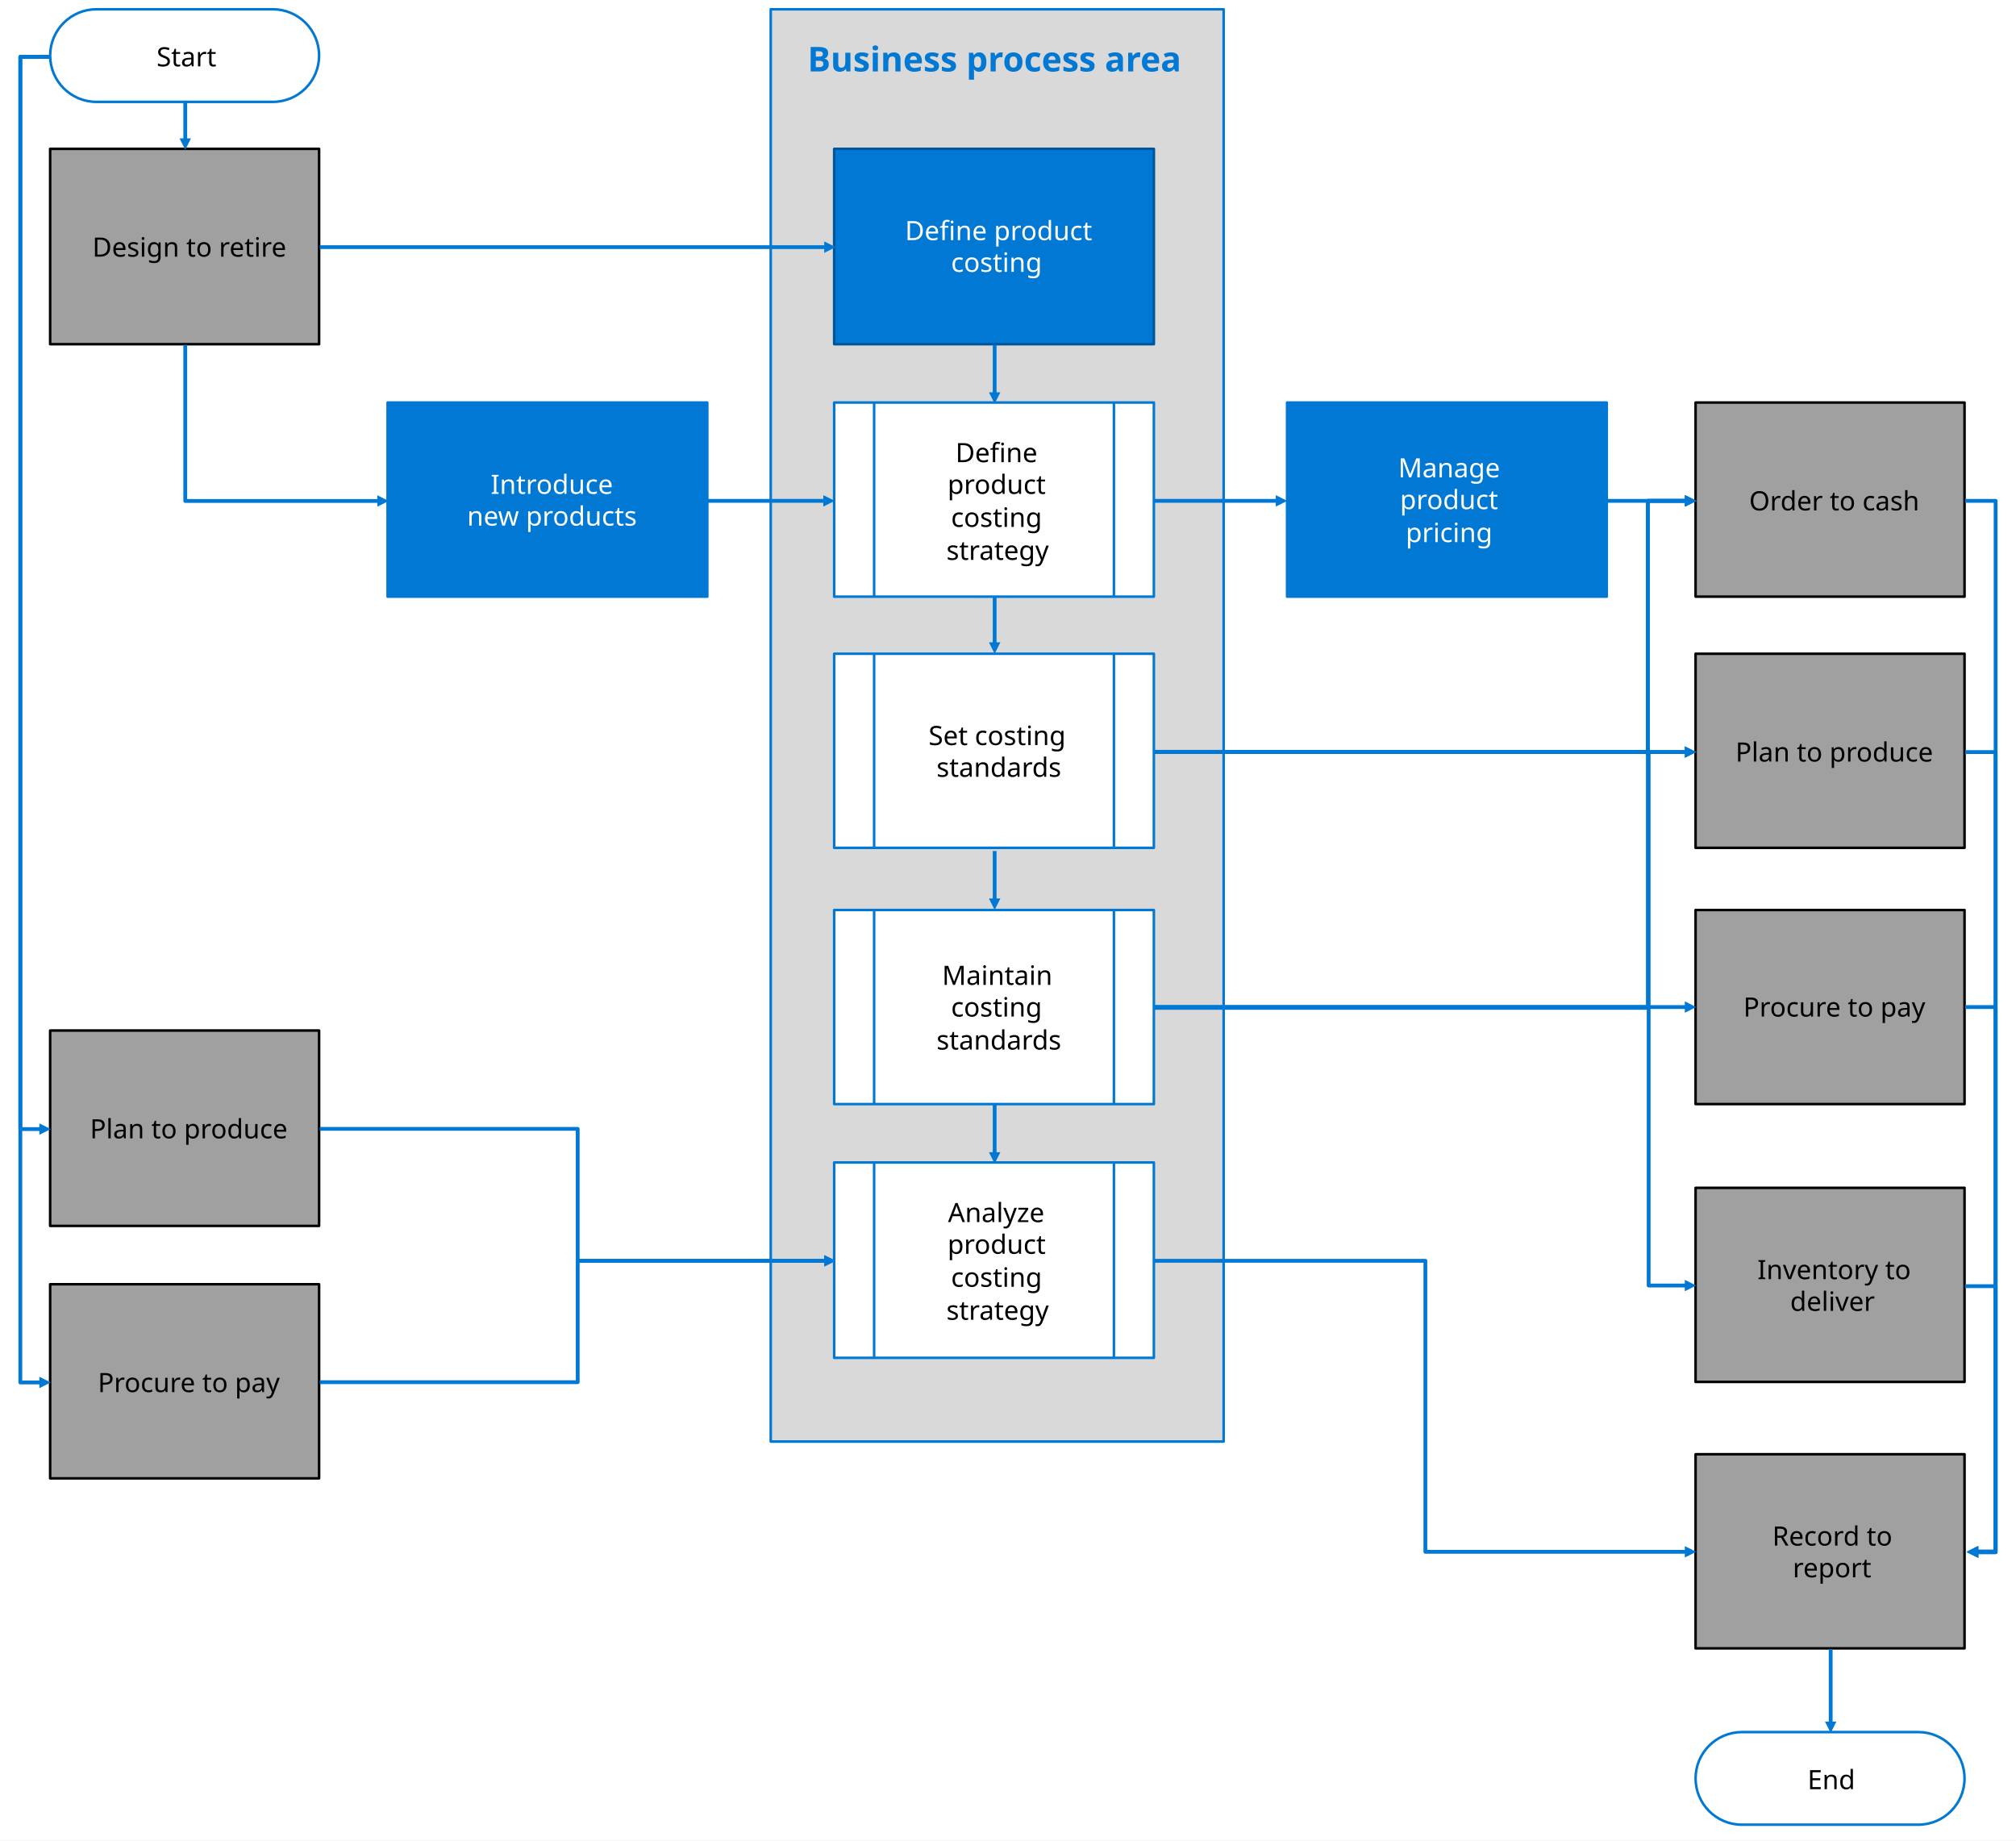
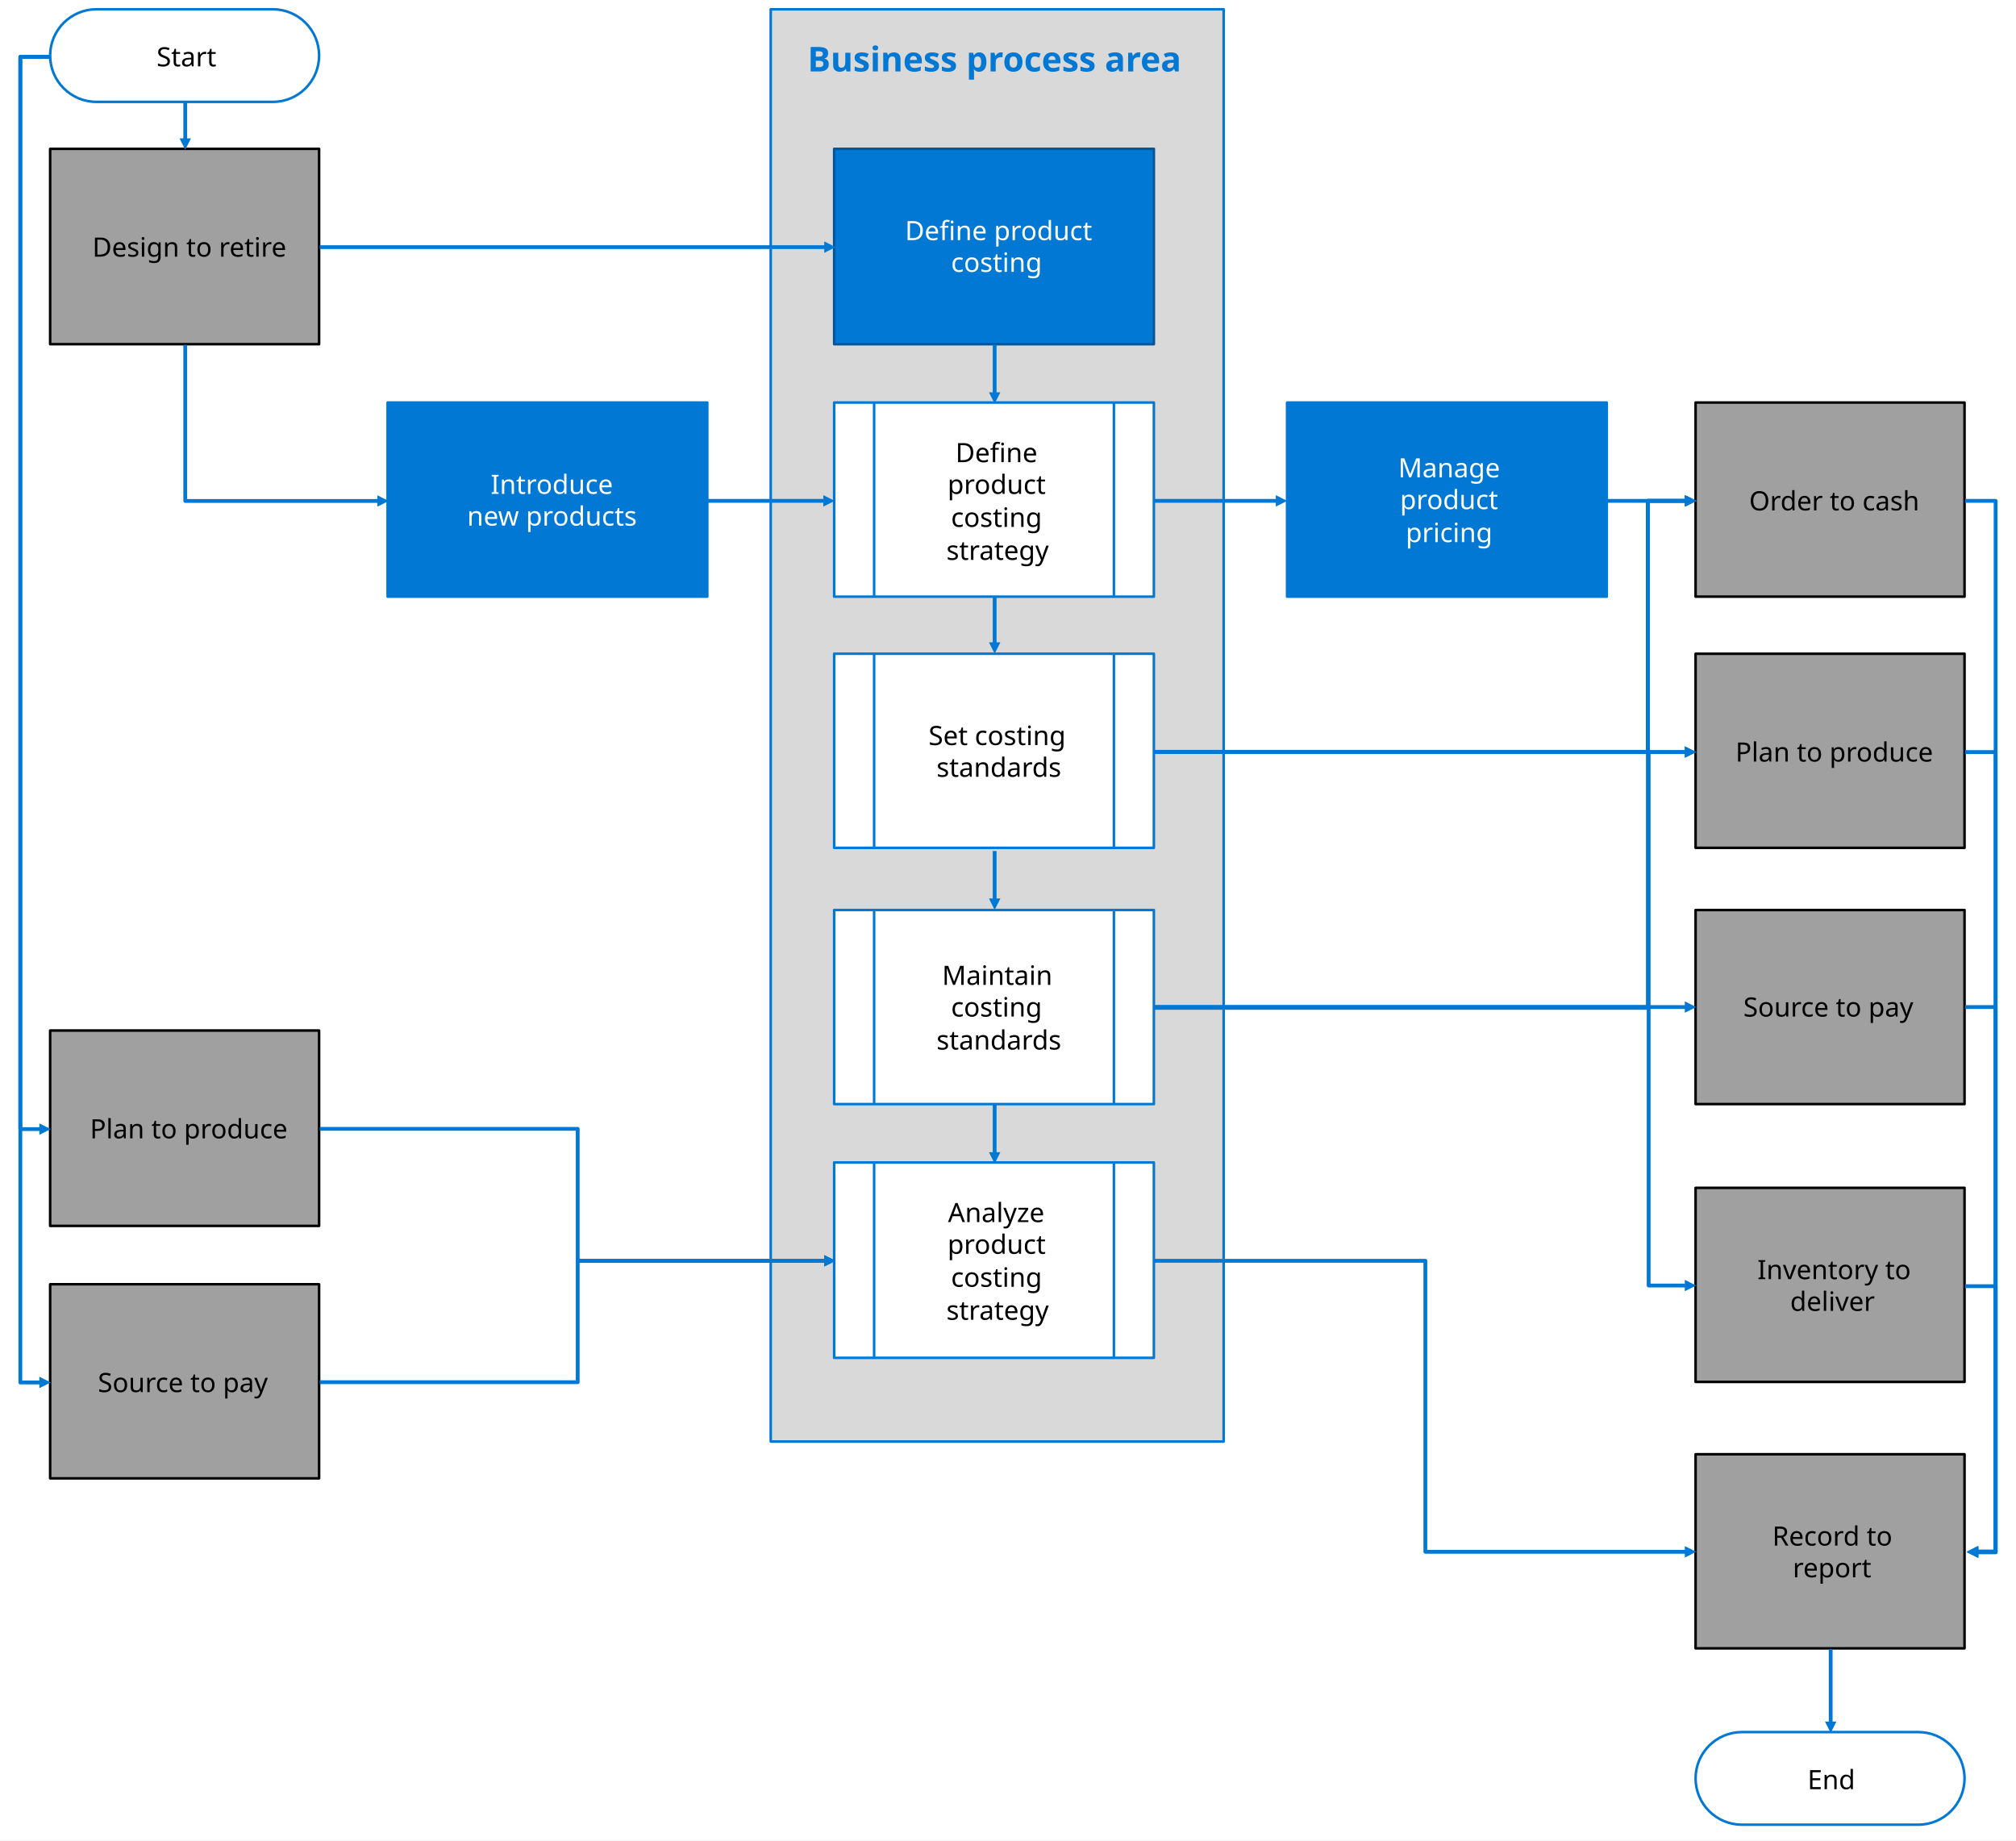
<svg xmlns="http://www.w3.org/2000/svg" width="1589.094" height="1450.75" overflow="hidden" version="1.1" id="svg696">
  <defs id="defs700" />
  <g id="g694" transform="translate(-93.47614,-61.69426)">
    <rect x="93.476" y="61.694" width="1589.094" height="1450.75" fill="#ffffff" id="rect514" style="stroke-width:0.791" />
    <rect x="701" y="69" width="357" height="1129" stroke="#0078d4" stroke-width="2" stroke-linejoin="round" stroke-miterlimit="10" fill="#d9d9d9" id="rect516" />
    <text fill="#0078d4" font-family="'Segoe UI', 'Segoe UI_MSFontService', sans-serif" font-weight="700" font-size="27px" transform="translate(730.03,118)" id="text518">Business process area</text>
    <path d="M 133,105.5 C 133,85.342 149.342,69 169.5,69 h 139 c 20.158,0 36.5,16.342 36.5,36.5 v 0 c 0,20.158 -16.342,36.5 -36.5,36.5 h -139 C 149.342,142 133,125.658 133,105.5 Z" stroke="#0078d4" stroke-width="2" stroke-linejoin="round" stroke-miterlimit="10" fill="#ffffff" fill-rule="evenodd" id="path520" />
    <text font-family="'Segoe UI', 'Segoe UI_MSFontService', sans-serif" font-weight="400" font-size="21px" transform="translate(216.878,114)" id="text522">Start</text>
    <rect x="1430" y="379" width="212" height="153" stroke="#000000" stroke-width="2" stroke-linejoin="round" stroke-miterlimit="10" fill="#a0a0a0" id="rect524" />
    <text font-family="'Segoe UI', 'Segoe UI_MSFontService', sans-serif" font-weight="400" font-size="21px" transform="translate(1472.2,464)" id="text526">Order to cash</text>
    <rect x="133" y="179" width="212" height="154" stroke="#000000" stroke-width="2" stroke-linejoin="round" stroke-miterlimit="10" fill="#a0a0a0" id="rect528" />
    <text font-family="'Segoe UI', 'Segoe UI_MSFontService', sans-serif" font-weight="400" font-size="21px" transform="translate(166.288,264)" id="text530">Design to retire</text>
    <rect x="751" y="379" width="252" height="153" fill="#ffffff" id="rect532" />
    <path d="m 782.5,379 v 153 m 189,-153 v 153" stroke="#0078d4" stroke-width="2" stroke-linejoin="round" stroke-miterlimit="10" fill="none" fill-rule="evenodd" id="path534" />
    <rect x="751" y="379" width="252" height="153" stroke="#0078d4" stroke-width="2" stroke-linejoin="round" stroke-miterlimit="10" fill="none" id="rect536" />
    <text font-family="'Segoe UI', 'Segoe UI_MSFontService', sans-serif" font-weight="400" font-size="21px" transform="translate(846.626,426)" id="text538">Define</text>
    <text font-family="'Segoe UI', 'Segoe UI_MSFontService', sans-serif" font-weight="400" font-size="21px" transform="translate(840.353,451)" id="text540">product</text>
    <text font-family="'Segoe UI', 'Segoe UI_MSFontService', sans-serif" font-weight="400" font-size="21px" transform="translate(843.126,477)" id="text542">costing</text>
    <text font-family="'Segoe UI', 'Segoe UI_MSFontService', sans-serif" font-weight="400" font-size="21px" transform="translate(839.459,503)" id="text544">strategy</text>
    <rect x="1108" y="379" width="252" height="153" fill="#0078d4" id="rect546" />
    <path d="m 1139.5,379 v 153 m 189,-153 v 153" stroke="#0078d4" stroke-width="2" stroke-linejoin="round" stroke-miterlimit="10" fill="none" fill-rule="evenodd" id="path548" />
    <rect x="1108" y="379" width="252" height="153" stroke="#0078d4" stroke-width="2" stroke-linejoin="round" stroke-miterlimit="10" fill="none" id="rect550" />
    <text fill="#ffffff" font-family="'Segoe UI', 'Segoe UI_MSFontService', sans-serif" font-weight="400" font-size="21px" transform="translate(1195.58,438)" id="text552">Manage</text>
    <text fill="#ffffff" font-family="'Segoe UI', 'Segoe UI_MSFontService', sans-serif" font-weight="400" font-size="21px" transform="translate(1196.97,463)" id="text554">product</text>
    <text fill="#ffffff" font-family="'Segoe UI', 'Segoe UI_MSFontService', sans-serif" font-weight="400" font-size="21px" transform="translate(1201.5,489)" id="text556">pricing</text>
    <rect x="399" y="379" width="252" height="153" fill="#0078d4" id="rect558" />
    <path d="m 430.5,379 v 153 m 189,-153 v 153" stroke="#0078d4" stroke-width="2" stroke-linejoin="round" stroke-miterlimit="10" fill="none" fill-rule="evenodd" id="path560" />
    <rect x="399" y="379" width="252" height="153" stroke="#0078d4" stroke-width="2" stroke-linejoin="round" stroke-miterlimit="10" fill="none" id="rect562" />
    <text fill="#ffffff" font-family="'Segoe UI', 'Segoe UI_MSFontService', sans-serif" font-weight="400" font-size="21px" transform="translate(480.227,451)" id="text564">Introduce</text>
    <text fill="#ffffff" font-family="'Segoe UI', 'Segoe UI_MSFontService', sans-serif" font-weight="400" font-size="21px" transform="translate(461.64,476)" id="text566">new products</text>
    <rect x="751" y="179" width="252" height="154" stroke="#00569b" stroke-width="2" stroke-linejoin="round" stroke-miterlimit="10" fill="#0078d4" id="rect568" />
    <text fill="#ffffff" font-family="'Segoe UI', 'Segoe UI_MSFontService', sans-serif" font-weight="400" font-size="21px" transform="translate(806.85,251)" id="text570">Define product</text>
    <text fill="#ffffff" font-family="'Segoe UI', 'Segoe UI_MSFontService', sans-serif" font-weight="400" font-size="21px" transform="translate(843.123,276)" id="text572">costing</text>
    <rect x="751" y="577" width="252" height="153" fill="#ffffff" id="rect574" />
    <path d="m 782.5,577 v 153 m 189,-153 v 153" stroke="#0078d4" stroke-width="2" stroke-linejoin="round" stroke-miterlimit="10" fill="none" fill-rule="evenodd" id="path576" />
    <rect x="751" y="577" width="252" height="153" stroke="#0078d4" stroke-width="2" stroke-linejoin="round" stroke-miterlimit="10" fill="none" id="rect578" />
    <text font-family="'Segoe UI', 'Segoe UI_MSFontService', sans-serif" font-weight="400" font-size="21px" transform="translate(825.376,649)" id="text580">Set costing</text>
    <text font-family="'Segoe UI', 'Segoe UI_MSFontService', sans-serif" font-weight="400" font-size="21px" transform="translate(831.683,674)" id="text582">standards</text>
    <rect x="751" y="779" width="252" height="153" fill="#ffffff" id="rect584" />
    <path d="m 782.5,779 v 153 m 189,-153 v 153" stroke="#0078d4" stroke-width="2" stroke-linejoin="round" stroke-miterlimit="10" fill="none" fill-rule="evenodd" id="path586" />
    <rect x="751" y="779" width="252" height="153" stroke="#0078d4" stroke-width="2" stroke-linejoin="round" stroke-miterlimit="10" fill="none" id="rect588" />
    <text font-family="'Segoe UI', 'Segoe UI_MSFontService', sans-serif" font-weight="400" font-size="21px" transform="translate(836.043,838)" id="text590">Maintain</text>
    <text font-family="'Segoe UI', 'Segoe UI_MSFontService', sans-serif" font-weight="400" font-size="21px" transform="translate(843.123,863)" id="text592">costing</text>
    <text font-family="'Segoe UI', 'Segoe UI_MSFontService', sans-serif" font-weight="400" font-size="21px" transform="translate(831.683,889)" id="text594">standards</text>
    <rect x="751" y="978" width="252" height="154" fill="#ffffff" id="rect596" />
    <path d="m 782.5,978 v 154 m 189,-154 v 154" stroke="#0078d4" stroke-width="2" stroke-linejoin="round" stroke-miterlimit="10" fill="none" fill-rule="evenodd" id="path598" />
    <rect x="751" y="978" width="252" height="154" stroke="#0078d4" stroke-width="2" stroke-linejoin="round" stroke-miterlimit="10" fill="none" id="rect600" />
    <text font-family="'Segoe UI', 'Segoe UI_MSFontService', sans-serif" font-weight="400" font-size="21px" transform="translate(840.713,1025)" id="text602">Analyze</text>
    <text font-family="'Segoe UI', 'Segoe UI_MSFontService', sans-serif" font-weight="400" font-size="21px" transform="translate(840.353,1050)" id="text604">product</text>
    <text font-family="'Segoe UI', 'Segoe UI_MSFontService', sans-serif" font-weight="400" font-size="21px" transform="translate(843.126,1076)" id="text606">costing</text>
    <text font-family="'Segoe UI', 'Segoe UI_MSFontService', sans-serif" font-weight="400" font-size="21px" transform="translate(839.459,1102)" id="text608">strategy</text>
    <path d="m 1430,1463.5 c 0,-20.16 16.34,-36.5 36.5,-36.5 h 139 c 20.16,0 36.5,16.34 36.5,36.5 v 0 c 0,20.16 -16.34,36.5 -36.5,36.5 h -139 c -20.16,0 -36.5,-16.34 -36.5,-36.5 z" stroke="#0078d4" stroke-width="2" stroke-linejoin="round" stroke-miterlimit="10" fill="#ffffff" fill-rule="evenodd" id="path610" />
    <text font-family="'Segoe UI', 'Segoe UI_MSFontService', sans-serif" font-weight="400" font-size="21px" transform="translate(1518.23,1472)" id="text612">End</text>
    <path d="m 345.5,255 h 399.192 v 3 H 345.5 Z m 397.692,-3 9,4.5 -9,4.5 z" fill="#0078d4" id="path614" />
    <rect x="1430" y="577" width="212" height="153" stroke="#000000" stroke-width="2" stroke-linejoin="round" stroke-miterlimit="10" fill="#a0a0a0" id="rect616" />
    <text font-family="'Segoe UI', 'Segoe UI_MSFontService', sans-serif" font-weight="400" font-size="21px" transform="translate(1461.45,662)" id="text618">Plan to produce</text>
    <rect x="1430" y="779" width="212" height="153" stroke="#000000" stroke-width="2" stroke-linejoin="round" stroke-miterlimit="10" fill="#a0a0a0" id="rect620" />
-     <text font-family="'Segoe UI', 'Segoe UI_MSFontService', sans-serif" font-weight="400" font-size="21px" transform="translate(1467.65,863)" id="text622">Procure to pay</text>
+     <text font-family="'Segoe UI', 'Segoe UI_MSFontService', sans-serif" font-weight="400" font-size="21px" transform="translate(1467.65,863)" id="text622" style="-inkscape-font-specification:'Segoe UI, Segoe UI_MSFontService, sans-serif, Normal';font-family:'Segoe UI', 'Segoe UI_MSFontService', sans-serif;font-weight:normal;font-style:normal;font-stretch:normal;font-variant:normal;font-size:21px;font-variant-ligatures:normal;font-variant-caps:normal;font-variant-numeric:normal;font-variant-east-asian:normal">
+       <tspan id="tspan2">Source to pay</tspan>
+     </text>
    <rect x="1430" y="998" width="212" height="153" stroke="#000000" stroke-width="2" stroke-linejoin="round" stroke-miterlimit="10" fill="#a0a0a0" id="rect624" />
    <text font-family="'Segoe UI', 'Segoe UI_MSFontService', sans-serif" font-weight="400" font-size="21px" transform="translate(1478.7,1070)" id="text626">Inventory to</text>
    <text font-family="'Segoe UI', 'Segoe UI_MSFontService', sans-serif" font-weight="400" font-size="21px" transform="translate(1504.55,1095)" id="text628">deliver</text>
    <rect x="1430" y="1208" width="212" height="153" stroke="#000000" stroke-width="2" stroke-linejoin="round" stroke-miterlimit="10" fill="#a0a0a0" id="rect630" />
    <text font-family="'Segoe UI', 'Segoe UI_MSFontService', sans-serif" font-weight="400" font-size="21px" transform="translate(1490.5,1280)" id="text632">Record to</text>
    <text font-family="'Segoe UI', 'Segoe UI_MSFontService', sans-serif" font-weight="400" font-size="21px" transform="translate(1506.57,1305)" id="text634">report</text>
    <rect x="133" y="874" width="212" height="154" stroke="#000000" stroke-width="2" stroke-linejoin="round" stroke-miterlimit="10" fill="#a0a0a0" id="rect636" />
    <text font-family="'Segoe UI', 'Segoe UI_MSFontService', sans-serif" font-weight="400" font-size="21px" transform="translate(164.397,959)" id="text638">Plan to produce</text>
    <rect x="133" y="1074" width="212" height="153" stroke="#000000" stroke-width="2" stroke-linejoin="round" stroke-miterlimit="10" fill="#a0a0a0" id="rect640" />
-     <text font-family="'Segoe UI', 'Segoe UI_MSFontService', sans-serif" font-weight="400" font-size="21px" transform="translate(170.594,1159)" id="text642">Procure to pay</text>
+     <text font-family="'Segoe UI', 'Segoe UI_MSFontService', sans-serif" font-weight="400" font-size="21px" transform="translate(170.594,1159)" id="text642" style="-inkscape-font-specification:'Segoe UI, Segoe UI_MSFontService, sans-serif, Normal';font-family:'Segoe UI', 'Segoe UI_MSFontService', sans-serif;font-weight:normal;font-style:normal;font-stretch:normal;font-variant:normal;font-size:21px;font-variant-ligatures:normal;font-variant-caps:normal;font-variant-numeric:normal;font-variant-east-asian:normal">
+       <tspan id="tspan1">Source to pay</tspan>
+     </text>
    <path d="m 345.5,950 h 203.346 c 0.828,0 1.5,0.672 1.5,1.5 v 104.04 l -1.5,-1.5 h 195.845 v 3 H 548.846 c -0.829,0 -1.5,-0.67 -1.5,-1.5 V 951.5 l 1.5,1.5 H 345.5 Z m 397.691,101.04 9,4.5 -9,4.5 z" fill="#0078d4" id="path644" />
    <path d="m 0,-1.5 h 203.345 c 0.829,0 1.5,0.672 1.5,1.5 v 95.69 l -1.5,-1.5 h 195.846 v 3 H 203.345 c -0.828,0 -1.5,-0.672 -1.5,-1.5 V 0 l 1.5,1.5 H 0 Z m 397.691,92.69 9,4.5 -9,4.5 z" fill="#0078d4" transform="matrix(1,0,0,-1,345.5,1151.19)" id="path646" />
    <path d="M 1.5,-1.35649e-5 1.5,38.938 h -3 L -1.5,1.35649e-5 Z M 4.5,37.437 4.19947e-4,46.438 -4.5,37.438 Z" fill="#0078d4" transform="matrix(-1,0,0,1,877.5,333.5)" id="path648" />
    <path d="m 0,-1.5 h 123.083 c 0.828,0 1.5,0.672 1.5,1.5 v 152.909 h -3 V 0 l 1.5,1.5 H 0 Z m 127.583,152.909 -4.5,9 -4.5,-9 z" fill="#0078d4" transform="matrix(0,1,1,0,239.5,333.5)" id="path650" />
    <path d="m 651.5,455 h 92.459 v 3 H 651.5 Z m 90.959,-3 9,4.5 -9,4.5 z" fill="#0078d4" id="path652" />
    <path d="m 1003.5,455 h 97.12 v 3 h -97.12 z m 95.62,-3 9,4.5 -9,4.5 z" fill="#0078d4" id="path654" />
    <path d="m 879,532.5 v 37.013 h -3 V 532.5 Z m 3,35.513 -4.5,9 -4.5,-9 z" fill="#0078d4" id="path656" />
    <path d="m 879,732.5 v 38.938 h -3 V 732.5 Z m 3,37.438 -4.5,9 -4.5,-9 z" fill="#0078d4" id="path658" />
    <path d="m 879,932.5 v 38.938 h -3 V 932.5 Z m 3,37.438 -4.5,9 -4.5,-9 z" fill="#0078d4" id="path660" />
    <path d="M 2.23712e-6,-1.5 62.894,-1.5 v 3 L -2.23712e-6,1.5 Z M 61.394,-4.5 l 9,4.5 -9,4.5 z" fill="#0078d4" transform="matrix(1,0,0,-1,1360.5,456.5)" id="path662" />
    <path d="m 0,-1.5 h 388.892 c 0.828,0 1.5,0.672 1.5,1.5 v 197.804 l -1.5,-1.5 h 30.619 v 3 h -30.619 c -0.829,0 -1.5,-0.672 -1.5,-1.5 V 0 l 1.5,1.5 H 0 Z m 418.011,194.804 9,4.5 -9,4.5 z" fill="#0078d4" transform="matrix(1,0,0,-1,1003.5,654.304)" id="path664" />
    <path d="m 0,-1.5 h 388.892 c 0.828,0 1.5,0.672 1.5,1.5 v 399.456 l -1.5,-1.5 h 30.619 v 3 h -30.619 c -0.829,0 -1.5,-0.672 -1.5,-1.5 V 0 l 1.5,1.5 H 0 Z m 418.011,396.456 9,4.5 -9,4.5 z" fill="#0078d4" transform="matrix(1,0,0,-1,1003.5,855.956)" id="path666" />
    <path d="m 0,-1.5 h 389.506 c 0.829,0 1.5,0.672 1.5,1.5 v 201.652 l -1.5,-1.5 h 30.005 v 3 h -30.005 c -0.828,0 -1.5,-0.672 -1.5,-1.5 V 0 l 1.5,1.5 H 0 Z m 418.011,198.652 9,4.5 -9,4.5 z" fill="#0078d4" transform="matrix(1,0,0,-1,1003.5,856.152)" id="path668" />
    <path d="m 1003.5,653 h 419.51 v 3 H 1003.5 Z m 418.01,-3 9,4.5 -9,4.5 z" fill="#0078d4" id="path670" />
    <path d="M 3.68797e-7,-1.5 419.511,-1.5 v 3 L -3.68797e-7,1.5 Z M 418.011,-4.5 l 9,4.5 -9,4.5 z" fill="#0078d4" transform="matrix(1,0,0,-1,1003.5,855.5)" id="path672" />
    <path d="m 1003.5,854 h 389.51 c 0.82,0 1.5,0.672 1.5,1.5 v 219.51 l -1.5,-1.5 h 30 v 3 h -30 c -0.83,0 -1.5,-0.67 -1.5,-1.5 V 855.5 l 1.5,1.5 H 1003.5 Z m 418.01,216.51 9,4.5 -9,4.5 z" fill="#0078d4" id="path674" />
    <path d="m 1003.5,1054 h 213.51 c 0.82,0 1.5,0.67 1.5,1.5 v 229.4 l -1.5,-1.5 h 206 v 3 h -206 c -0.83,0 -1.5,-0.67 -1.5,-1.5 v -229.4 l 1.5,1.5 H 1003.5 Z m 418.01,226.4 9,4.5 -9,4.5 z" fill="#0078d4" id="path676" />
    <path d="m 1642.5,455 h 24 c 0.83,0 1.5,0.672 1.5,1.5 v 828.58 c 0,0.83 -0.67,1.5 -1.5,1.5 h -15.17 v -3 h 15.17 l -1.5,1.5 V 456.5 l 1.5,1.5 h -24 z m 10.33,834.58 -9,-4.5 9,-4.5 z" fill="#0078d4" id="path678" />
    <path d="m 1642.5,653 h 24 c 0.83,0 1.5,0.672 1.5,1.5 v 630.78 c 0,0.83 -0.67,1.5 -1.5,1.5 h -15.17 v -3 h 15.17 l -1.5,1.5 V 654.5 l 1.5,1.5 h -24 z m 10.33,636.78 -9,-4.5 9,-4.5 z" fill="#0078d4" id="path680" />
    <path d="m 1642.5,854 h 24 c 0.83,0 1.5,0.672 1.5,1.5 v 429.13 c 0,0.83 -0.67,1.5 -1.5,1.5 h -15.17 v -3 h 15.17 l -1.5,1.5 V 855.5 l 1.5,1.5 h -24 z m 10.33,435.13 -9,-4.5 9,-4.5 z" fill="#0078d4" id="path682" />
    <path d="m 1642.5,1074 h 24 c 0.83,0 1.5,0.67 1.5,1.5 v 209.62 c 0,0.83 -0.67,1.5 -1.5,1.5 h -15.17 v -3 h 15.17 l -1.5,1.5 V 1075.5 l 1.5,1.5 h -24 z m 10.33,215.62 -9,-4.5 9,-4.5 z" fill="#0078d4" id="path684" />
    <path d="m 1538,1361.5 v 58.72 h -3 v -58.72 z m 3,57.22 -4.5,9 -4.5,-9 z" fill="#0078d4" id="path686" />
    <path d="M 1.5,-4.22385e-6 1.5,29.784 h -3 L -1.5,4.22385e-6 Z M 4.5,28.284 l -4.5,9 -4.5,-9 z" fill="#0078d4" transform="matrix(-1,0,0,1,239.5,142.5)" id="path688" />
    <path d="m 0,-1.5 h 24 c 0.828,0 1.5,0.672 1.5,1.5 v 845.19 c 0,0.828 -0.672,1.5 -1.5,1.5 h -16.5 v -3 h 16.5 l -1.5,1.5 V 0 l 1.5,1.5 H 0 Z M 9,849.69 1.04987e-4,845.19 9,840.69 Z" fill="#0078d4" transform="matrix(-1,0,0,1,133.5,106.5)" id="path690" />
    <path d="m 0,-1.5 h 24 c 0.828,0 1.5,0.672 1.5,1.5 v 1044.92 c 0,0.83 -0.672,1.5 -1.5,1.5 h -16.5 v -3 h 16.5 l -1.5,1.5 V 0 l 1.5,1.5 H 0 Z M 9,1049.42 1.04987e-4,1044.92 9,1040.42 Z" fill="#0078d4" transform="matrix(-1,0,0,1,133.5,106.5)" id="path692" />
  </g>
</svg>
